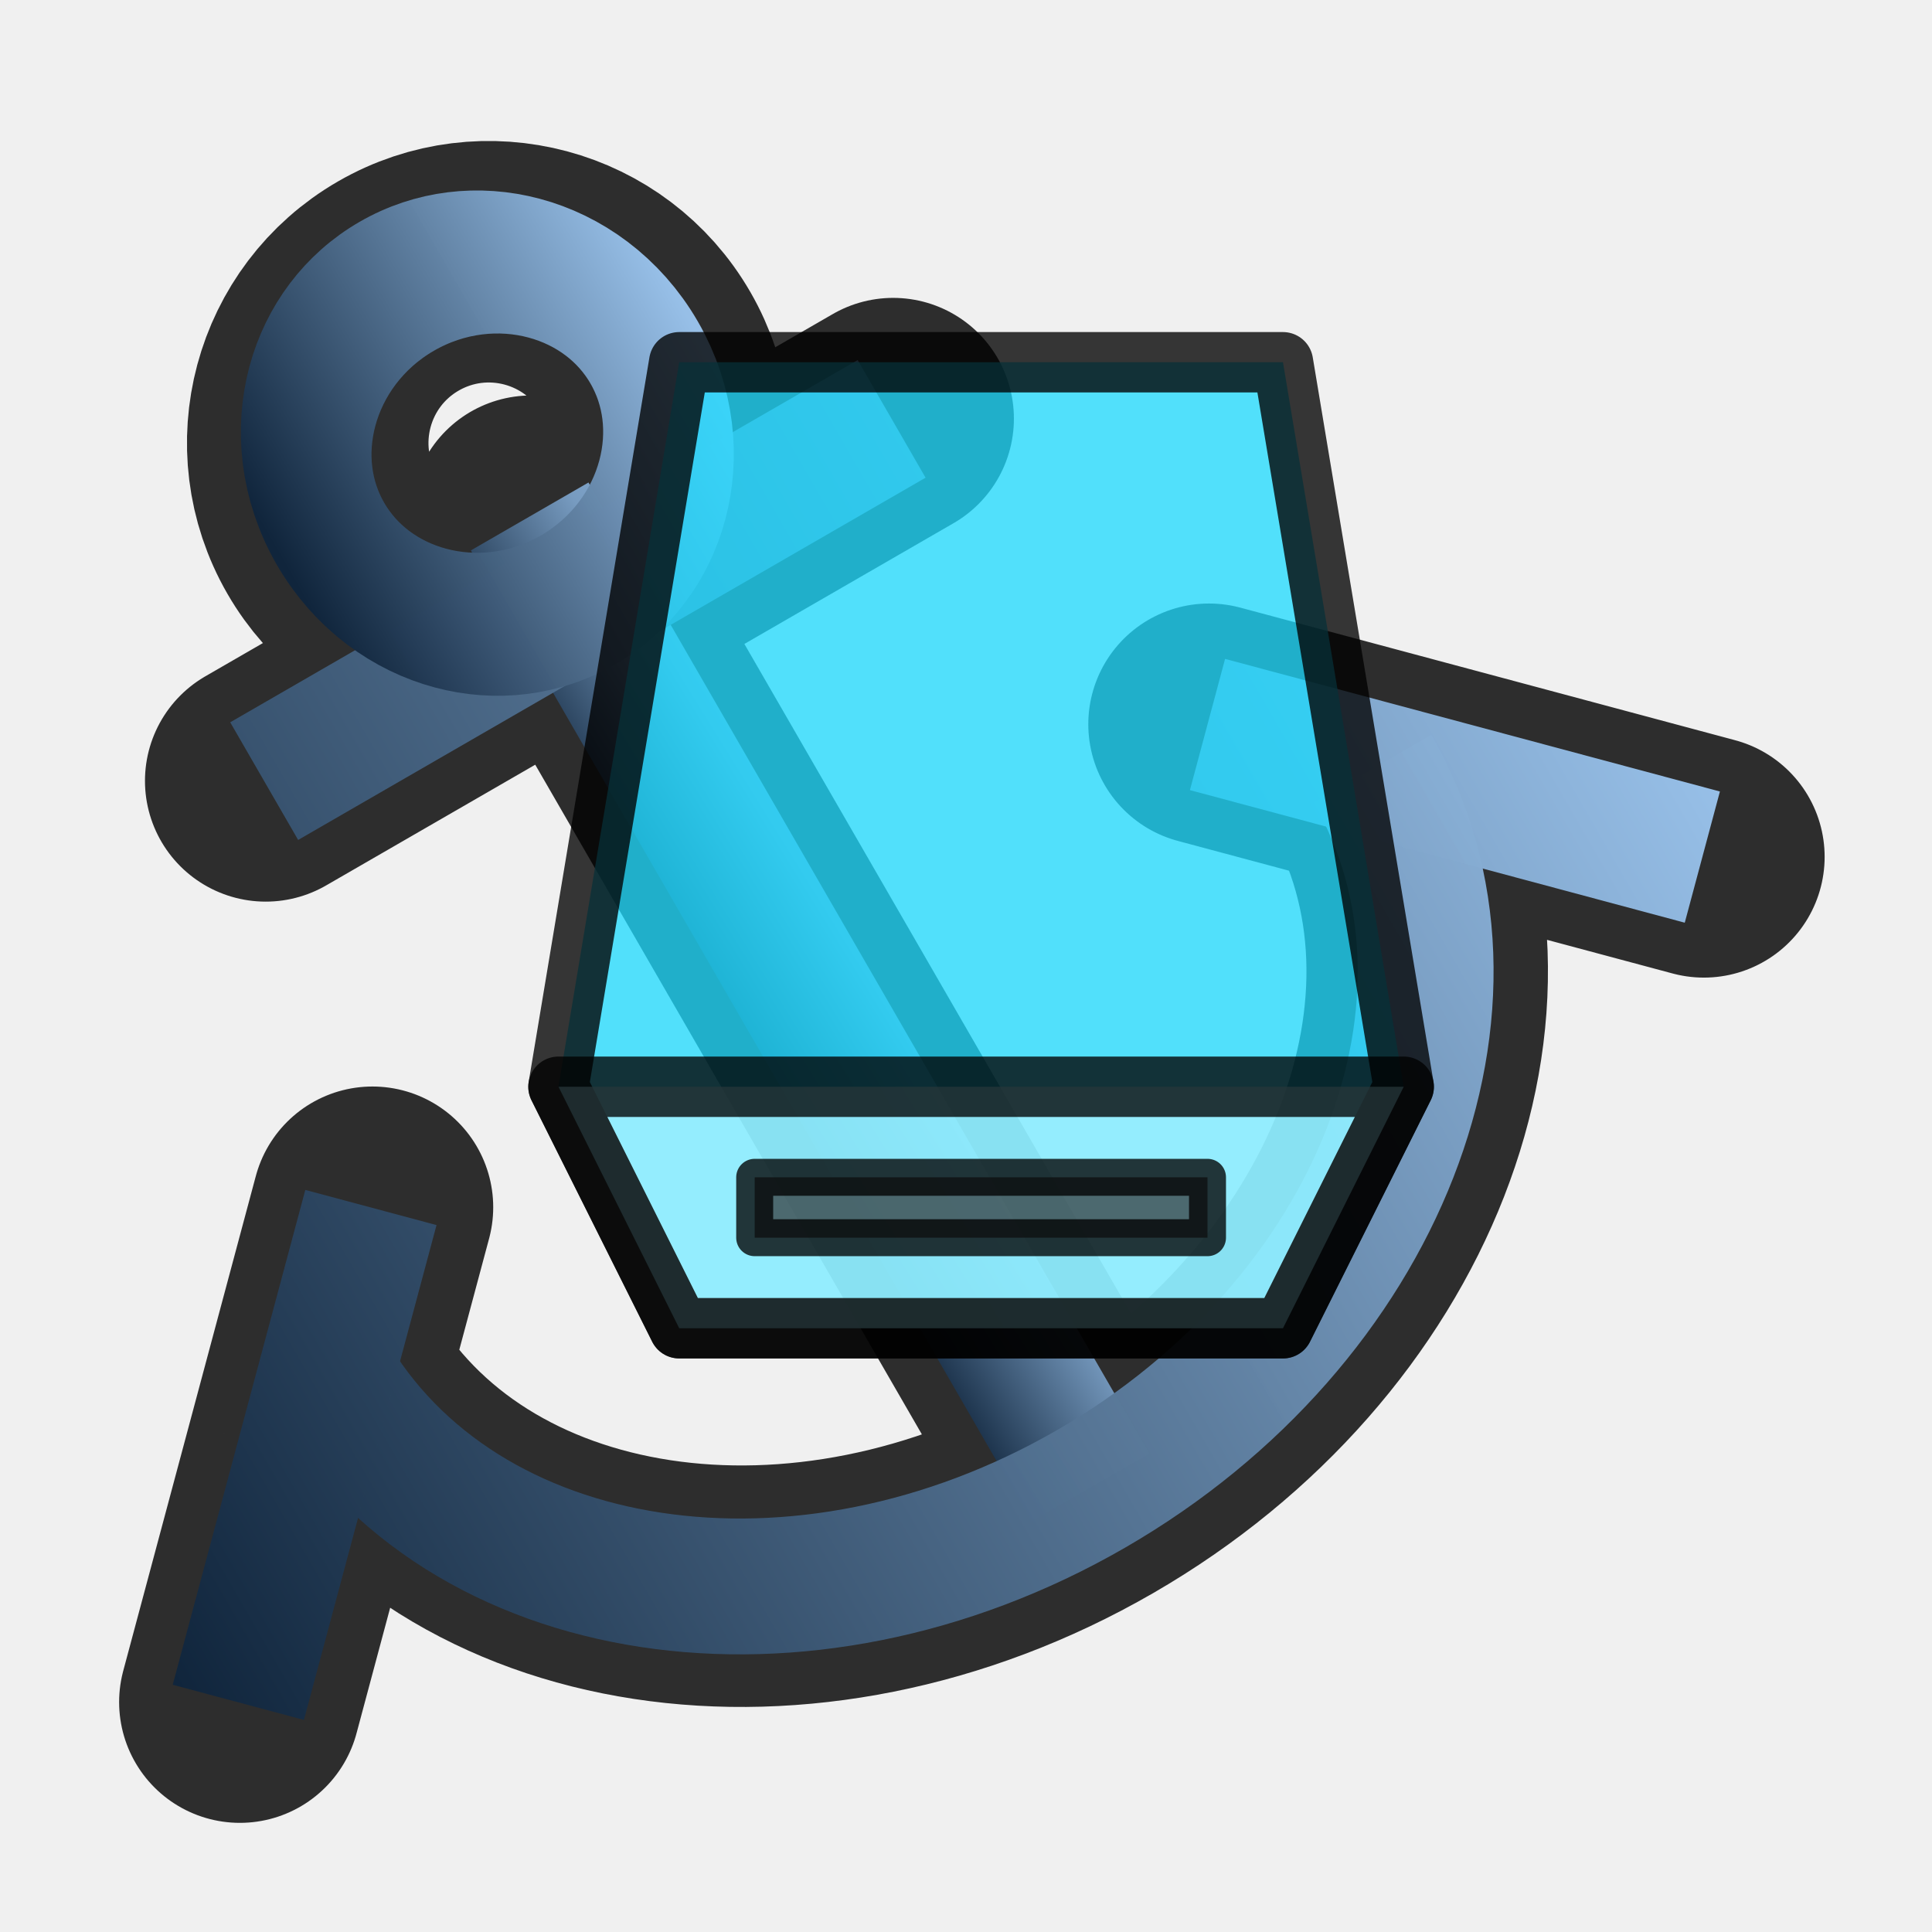
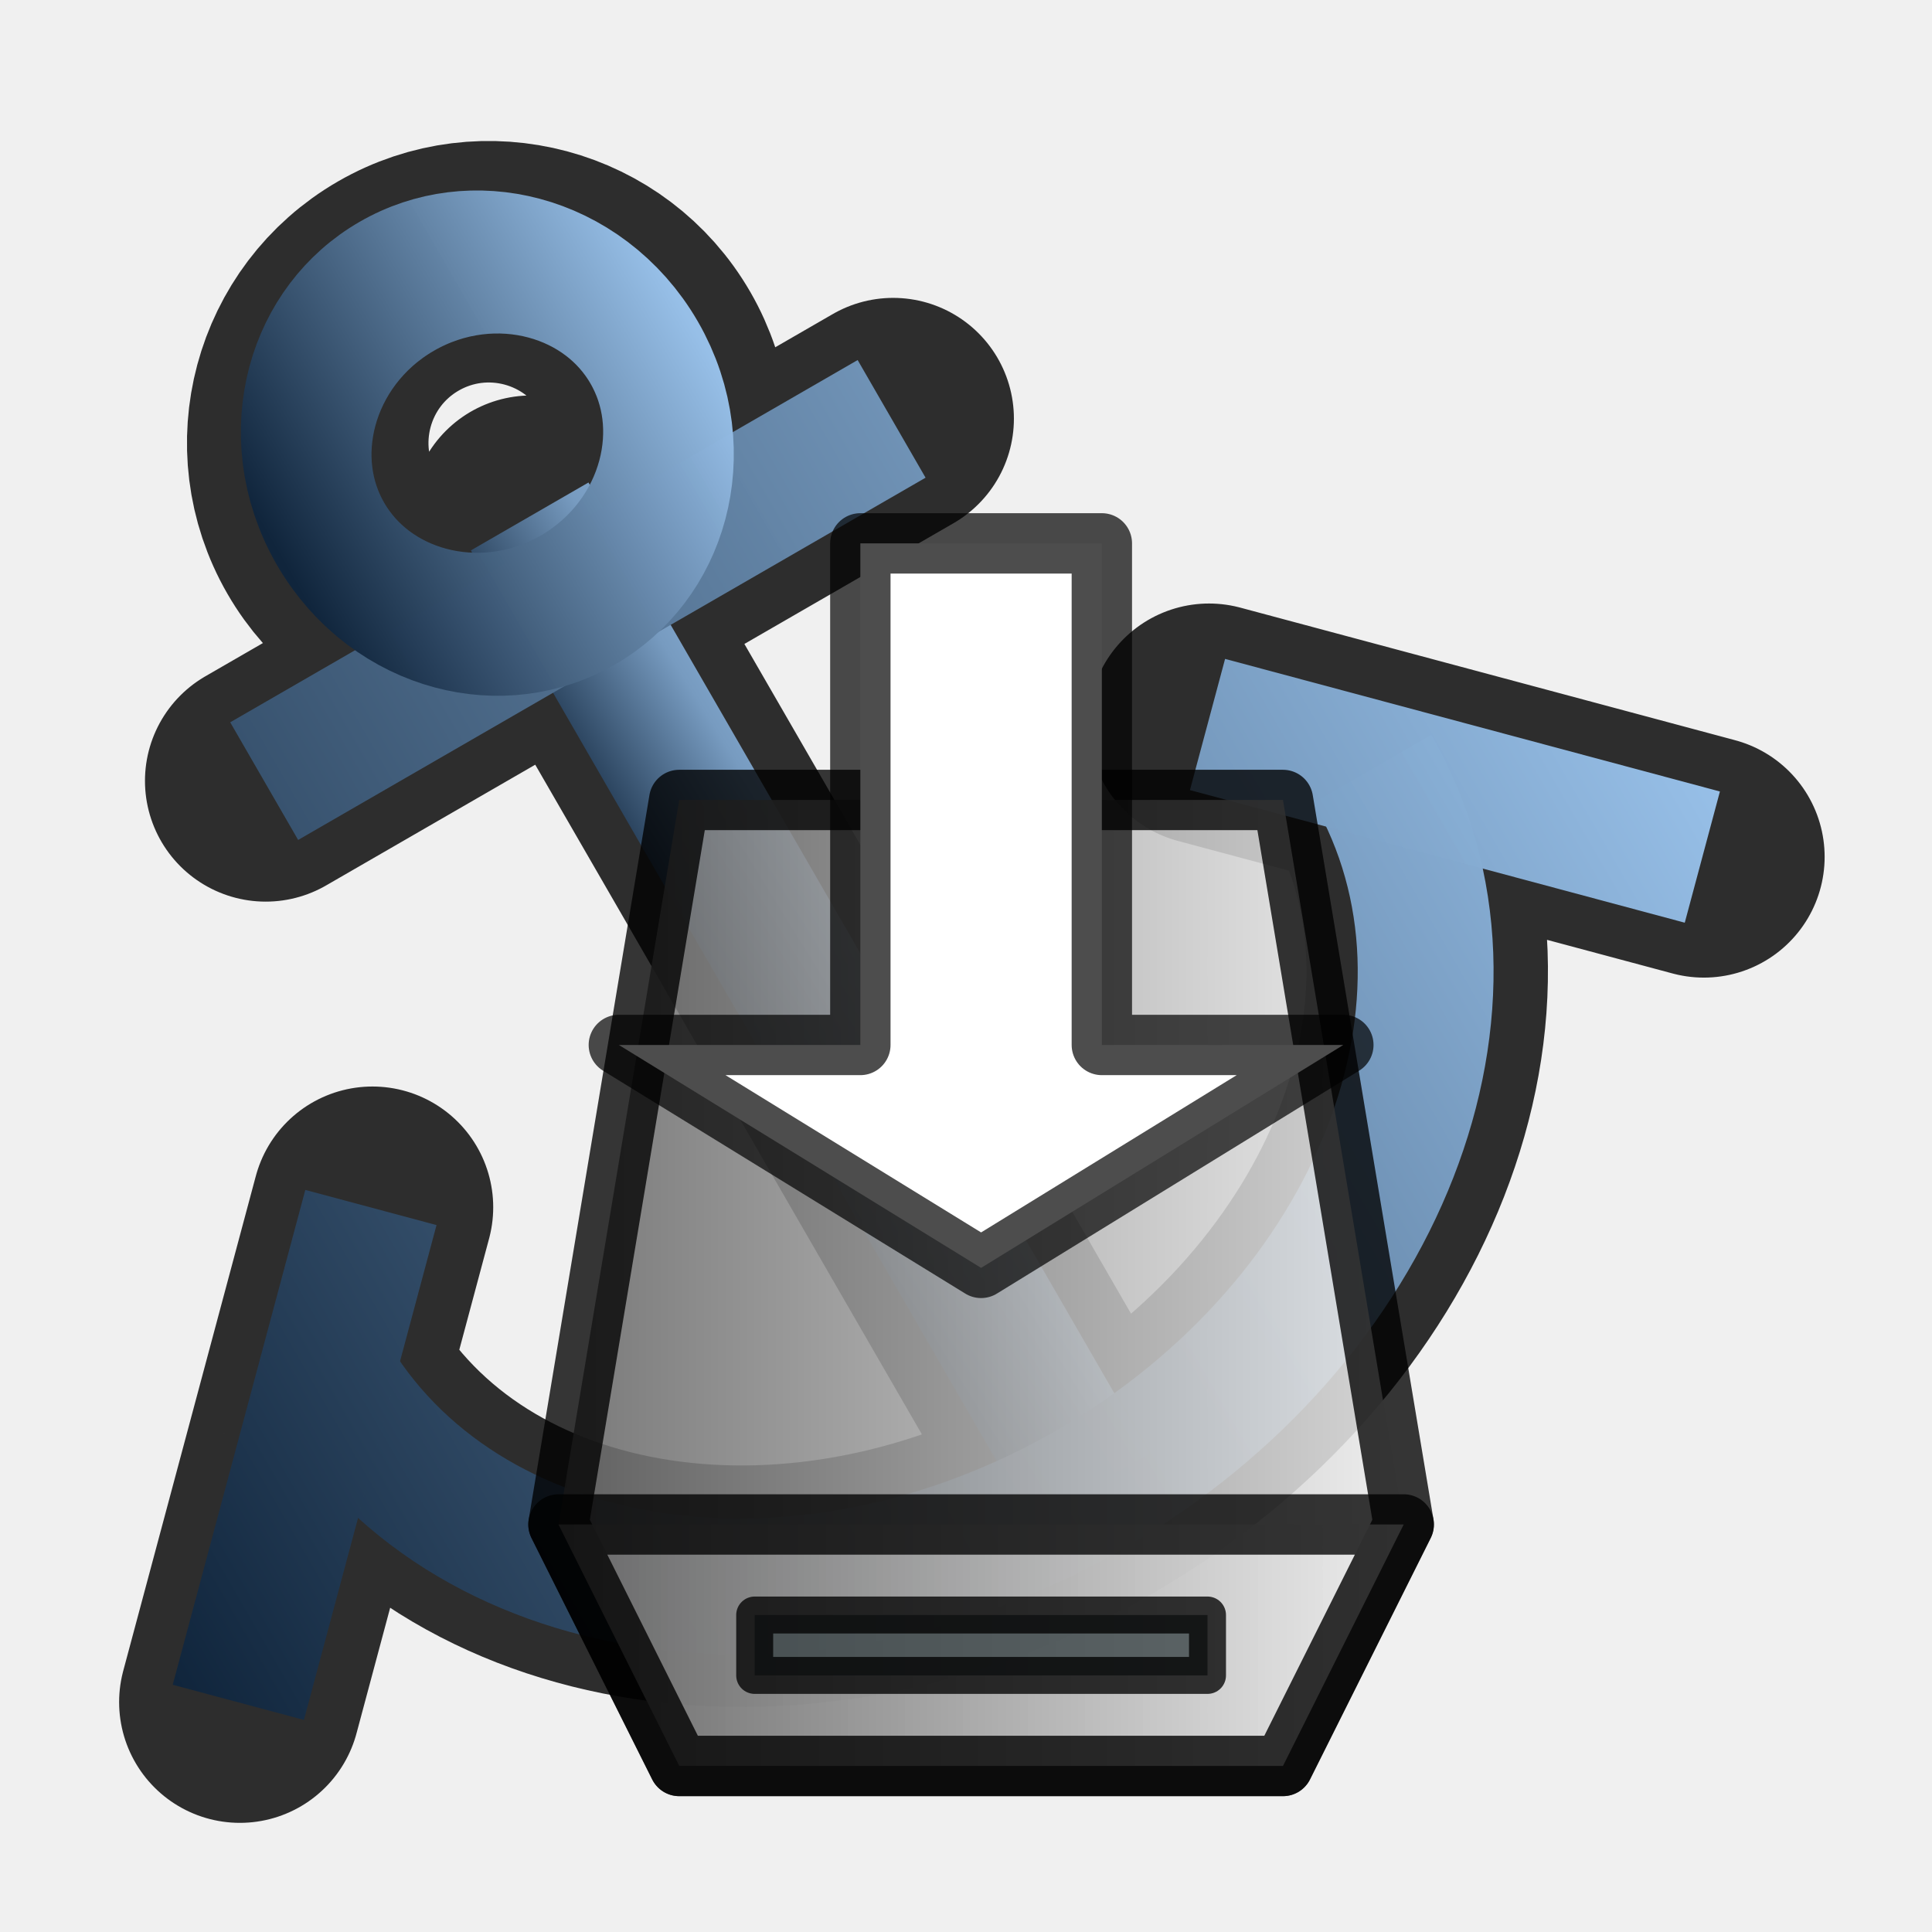
<svg xmlns="http://www.w3.org/2000/svg" xmlns:xlink="http://www.w3.org/1999/xlink" width="256" height="256" id="svg2" version="1.1">
  <defs id="defs4">
+     <linearGradient id="linearGradient4070">
+       <stop style="stop-color:#636363;stop-opacity:0.88;" offset="0" id="stop4072" />
+       <stop style="stop-color:#f2f2f2;stop-opacity:0.88;" offset="1" id="stop4074" />
+     </linearGradient>
    <linearGradient id="linearGradient7007">
      <stop style="stop-color:#10253c;stop-opacity:1;" offset="0" id="stop7009" />
      <stop id="stop7013" offset="0.56" style="stop-color:#779bc0;stop-opacity:1;" />
      <stop style="stop-color:#98c1ea;stop-opacity:1" offset="1" id="stop7011" />
    </linearGradient>
    <linearGradient id="linearGradient6997">
      <stop id="stop6999" offset="0" style="stop-color:#10253c;stop-opacity:1;" />
      <stop id="stop7001" offset="1" style="stop-color:#98c1ea;stop-opacity:1" />
    </linearGradient>
    <marker orient="auto" refY="0.0" refX="0.0" id="DotM" style="overflow:visible">
      <path id="path4333" d="M -2.5,-1.0 C -2.5,1.76 -4.74,4.0 -7.5,4.0 C -10.26,4.0 -12.5,1.76 -12.5,-1.0 C -12.5,-3.76 -10.26,-6.0 -7.5,-6.0 C -4.74,-6.0 -2.5,-3.76 -2.5,-1.0 z " style="fill-rule:evenodd;stroke:#000000;stroke-width:1.0pt;marker-start:none;marker-end:none" transform="scale(0.4) translate(7.4, 1)" />
    </marker>
    <marker orient="auto" refY="0.0" refX="0.0" id="Arrow1Lstart" style="overflow:visible">
      <path id="path4268" d="M 0.0,0.0 L 5.0,-5.0 L -12.5,0.0 L 5.0,5.0 L 0.0,0.0 z " style="fill-rule:evenodd;stroke:#000000;stroke-width:1.0pt;marker-start:none" transform="scale(0.8) translate(12.5,0)" />
    </marker>
    <linearGradient id="linearGradient3613">
      <stop style="stop-color:#10253c;stop-opacity:1;" offset="0" id="stop3615" />
      <stop style="stop-color:#98c1ea;stop-opacity:0.984;" offset="1" id="stop3617" />
    </linearGradient>
    <linearGradient xlink:href="#linearGradient3613" id="linearGradient3619" x1="10" y1="944.014" x2="246" y2="944.014" gradientUnits="userSpaceOnUse" spreadMethod="pad" />
    <linearGradient xlink:href="#linearGradient3613" id="linearGradient3621" gradientUnits="userSpaceOnUse" spreadMethod="pad" x1="10" y1="944.014" x2="246" y2="944.014" />
    <linearGradient xlink:href="#linearGradient3613" id="linearGradient3623" gradientUnits="userSpaceOnUse" spreadMethod="pad" x1="10" y1="944.014" x2="246" y2="944.014" />
    <linearGradient xlink:href="#linearGradient3613" id="linearGradient3625" gradientUnits="userSpaceOnUse" spreadMethod="pad" x1="10" y1="944.014" x2="246" y2="944.014" />
    <linearGradient xlink:href="#linearGradient3613" id="linearGradient3627" gradientUnits="userSpaceOnUse" spreadMethod="pad" x1="10" y1="944.014" x2="246" y2="944.014" />
    <linearGradient xlink:href="#linearGradient3613" id="linearGradient3629" gradientUnits="userSpaceOnUse" spreadMethod="pad" x1="10" y1="944.014" x2="246" y2="944.014" />
    <linearGradient xlink:href="#linearGradient3613" id="linearGradient3631" gradientUnits="userSpaceOnUse" spreadMethod="pad" x1="10" y1="944.014" x2="246" y2="944.014" />
    <linearGradient xlink:href="#linearGradient3613" id="linearGradient3635" gradientUnits="userSpaceOnUse" spreadMethod="pad" x1="10" y1="944.014" x2="246" y2="944.014" gradientTransform="matrix(0.8660254,-0.5,0.5,0.8660254,-477.0324,166.6257)" />
    <linearGradient xlink:href="#linearGradient3613" id="linearGradient3638" gradientUnits="userSpaceOnUse" spreadMethod="pad" x1="10" y1="944.014" x2="246" y2="944.014" gradientTransform="matrix(0.8660254,-0.5,0.5,0.8660254,-477.0324,166.6257)" />
    <linearGradient xlink:href="#linearGradient3613" id="linearGradient3641" gradientUnits="userSpaceOnUse" spreadMethod="pad" x1="10" y1="944.014" x2="246" y2="944.014" gradientTransform="matrix(0.8660254,-0.5,0.5,0.8660254,-477.0324,166.6257)" />
    <linearGradient xlink:href="#linearGradient3613" id="linearGradient3647" gradientUnits="userSpaceOnUse" spreadMethod="pad" x1="10" y1="944.014" x2="246" y2="944.014" gradientTransform="matrix(0.8660254,-0.5,0.5,0.8660254,-477.0324,166.6257)" />
    <linearGradient xlink:href="#linearGradient3613" id="linearGradient3656" x1="-270.606" y1="120" x2="-145.394" y2="120" gradientUnits="userSpaceOnUse" />
    <linearGradient xlink:href="#linearGradient7007" id="linearGradient5547" x1="103" y1="943.362" x2="137.205" y2="922.157" gradientUnits="userSpaceOnUse" />
    <linearGradient xlink:href="#linearGradient6997" id="linearGradient6995" x1="85" y1="958.362" x2="103" y2="943.362" gradientUnits="userSpaceOnUse" />
    <linearGradient xlink:href="#linearGradient6997-1" id="linearGradient6995-9" x1="85" y1="958.362" x2="103" y2="943.362" gradientUnits="userSpaceOnUse" />
    <linearGradient id="linearGradient6997-1">
      <stop id="stop6999-0" offset="0" style="stop-color:#10253c;stop-opacity:1;" />
      <stop id="stop7001-9" offset="1" style="stop-color:#98c1ea;stop-opacity:1" />
    </linearGradient>
    <linearGradient id="linearGradient7007-5">
      <stop style="stop-color:#10253c;stop-opacity:1;" offset="0" id="stop7009-6" />
      <stop id="stop7013-2" offset="0.56" style="stop-color:#779bc0;stop-opacity:1;" />
      <stop style="stop-color:#98c1ea;stop-opacity:1" offset="1" id="stop7011-5" />
    </linearGradient>
    <linearGradient id="linearGradient3613-1">
      <stop style="stop-color:#10253c;stop-opacity:1;" offset="0" id="stop3615-7" />
      <stop style="stop-color:#98c1ea;stop-opacity:0.984;" offset="1" id="stop3617-7" />
    </linearGradient>
    <linearGradient id="linearGradient7049">
      <stop style="stop-color:#10253c;stop-opacity:1;" offset="0" id="stop7051" />
      <stop style="stop-color:#98c1ea;stop-opacity:0.984;" offset="1" id="stop7053" />
    </linearGradient>
    <linearGradient id="linearGradient7056">
      <stop style="stop-color:#10253c;stop-opacity:1;" offset="0" id="stop7058" />
      <stop style="stop-color:#98c1ea;stop-opacity:0.984;" offset="1" id="stop7060" />
    </linearGradient>
    <linearGradient id="linearGradient7063">
      <stop style="stop-color:#10253c;stop-opacity:1;" offset="0" id="stop7065" />
      <stop style="stop-color:#98c1ea;stop-opacity:0.984;" offset="1" id="stop7067" />
    </linearGradient>
    <linearGradient xlink:href="#linearGradient3613-1" id="linearGradient3656-9" x1="-270.606" y1="120" x2="-145.394" y2="120" gradientUnits="userSpaceOnUse" />
    <linearGradient id="linearGradient7070">
      <stop style="stop-color:#10253c;stop-opacity:1;" offset="0" id="stop7072" />
      <stop style="stop-color:#98c1ea;stop-opacity:0.984;" offset="1" id="stop7074" />
    </linearGradient>
+     <linearGradient xlink:href="#linearGradient4070" id="linearGradient4076" x1="70" y1="1014.362" x2="190" y2="1014.362" gradientUnits="userSpaceOnUse" />
+     <linearGradient xlink:href="#linearGradient4070" id="linearGradient4078" x1="70" y1="966.362" x2="190" y2="966.362" gradientUnits="userSpaceOnUse" />
  </defs>
  <g id="layer1" transform="translate(0,-796.3622)">
    <g transform="translate(-474.4256,-138.1364)" id="g7015-1" style="stroke:#000000;stroke-width:32;stroke-linecap:round;stroke-miterlimit:0.55;stroke-opacity:0.695;stroke-dasharray:none">
      <path id="path3646-3" style="fill:none;stroke:#000000;stroke-width:32;stroke-linecap:round;stroke-linejoin:miter;stroke-miterlimit:0.55;stroke-opacity:0.812;stroke-dasharray:none;marker-start:none;marker-mid:none;marker-end:none" d="m 559.989,981.184 c 6.627,11.479 2.694,26.157 -8.785,32.785 -11.479,6.627 -26.157,2.694 -32.785,-8.785 -6.627,-11.479 -2.694,-26.157 8.785,-32.785 11.479,-6.627 26.157,-2.694 32.785,8.785 z m -50.354,56.785 83.138,-48 m 107.426,58.067 -65.569,-17.569 m -128.42,129.569 17.569,-65.569 m 132.708,-58.144 c 17.673,30.611 0.981,73.334 -37.282,95.426 -38.263,22.091 -83.609,15.185 -101.282,-15.426 m 26.891,-113.423 74.281,128.659" />
    </g>
    <g id="g7015" transform="translate(-7.42563,-6.49742)">
      <path id="path3623" d="M 77.609,871.293 151.891,999.952" style="fill:url(#linearGradient6995);fill-opacity:1;stroke:url(#linearGradient5547);stroke-width:18;stroke-linecap:butt;stroke-linejoin:miter;stroke-miterlimit:4;stroke-opacity:1;stroke-dasharray:none;marker-start:none;marker-mid:none;marker-end:none" />
      <path id="path2839" d="m 189.282,904.716 c 17.673,30.611 0.981,73.334 -37.282,95.426 -38.263,22.091 -83.609,15.185 -101.282,-15.426" style="fill:none;stroke:url(#linearGradient3647);stroke-width:18;stroke-linecap:butt;stroke-linejoin:miter;stroke-miterlimit:4;stroke-opacity:1;stroke-dasharray:none;marker-start:none;marker-mid:none;marker-end:none" />
      <path id="path3625" d="M 39.005,1028.429 56.574,962.86" style="fill:none;stroke:url(#linearGradient3641);stroke-width:18;stroke-linecap:butt;stroke-linejoin:miter;stroke-miterlimit:4;stroke-opacity:1;stroke-dasharray:none;marker-start:none;marker-mid:none;marker-end:none" />
      <path id="path3629" d="M 232.995,916.429 167.426,898.86" style="fill:none;stroke:url(#linearGradient3638);stroke-width:18;stroke-linecap:butt;stroke-linejoin:miter;stroke-miterlimit:4;stroke-opacity:1;stroke-dasharray:none;marker-start:none;marker-mid:none;marker-end:none" />
      <path id="path3633" d="M 42.431,906.362 125.569,858.362" style="fill:none;stroke:url(#linearGradient3635);stroke-width:18;stroke-linecap:butt;stroke-linejoin:miter;stroke-miterlimit:4;stroke-opacity:1;stroke-dasharray:none;marker-start:none;marker-mid:none;marker-end:none" />
      <path id="path3646" d="m -160,120 c 0,22.091 -21.49,40 -48,40 -26.51,0 -48,-17.909 -48,-40 0,-22.091 21.49,-40 48,-40 26.51,0 48,17.909 48,40 z" style="fill:none;stroke:url(#linearGradient3656);stroke-width:32.863;stroke-linecap:butt;stroke-linejoin:miter;stroke-miterlimit:4;stroke-opacity:1;stroke-dasharray:none;marker-start:none;marker-mid:none;marker-end:none" transform="matrix(0.4330127,-0.25,0.3,0.5196152,126.0666,747.2237)" />
    </g>
-     <path style="fill:#1ddcff;fill-opacity:0.747;stroke:#000000;stroke-width:8;stroke-linecap:round;stroke-linejoin:round;stroke-miterlimit:4;stroke-opacity:0.781;stroke-dasharray:none" d="m 90,844.362 80,0 16,96 -16,32 -80,0 -16,-32 16,-96 z" id="path3688" />
-     <path style="fill:#acf2ff;fill-opacity:0.747;stroke:#000000;stroke-width:8;stroke-linecap:round;stroke-linejoin:round;stroke-miterlimit:4;stroke-opacity:0.775;stroke-dasharray:none" d="m 74,940.362 112,0 -16,32 -80,0 -16,-32 z" id="path3692" />
-     <rect style="fill:#374244;fill-opacity:0.766;stroke:#000000;stroke-width:4.899;stroke-linecap:round;stroke-linejoin:round;stroke-miterlimit:4;stroke-opacity:0.775;stroke-dasharray:none" id="rect3711" width="60" height="8" x="100" y="952.362" />
+     <path style="fill:url(#linearGradient4078);fill-opacity:1;stroke:#000000;stroke-width:8;stroke-linecap:round;stroke-linejoin:round;stroke-miterlimit:4;stroke-opacity:0.781;stroke-dasharray:none" d="m 90,902.362 80,0 16,96 -16,32 -80,0 -16,-32 16,-96 z" id="path3688" />
+     <path style="fill:url(#linearGradient4076);fill-opacity:1;stroke:#000000;stroke-width:8;stroke-linecap:round;stroke-linejoin:round;stroke-miterlimit:4;stroke-opacity:0.775;stroke-dasharray:none" d="m 74,998.362 112,0 -16,32 -80,0 -16,-32 z" id="path3692" />
+     <rect style="fill:#374244;fill-opacity:0.766;stroke:#000000;stroke-width:4.899;stroke-linecap:round;stroke-linejoin:round;stroke-miterlimit:4;stroke-opacity:0.775;stroke-dasharray:none" id="rect3711" width="60" height="8" x="100" y="1010.362" />
+     <path style="fill:#ffffff;fill-opacity:1;stroke:#000000;stroke-width:8;stroke-linecap:round;stroke-linejoin:round;stroke-miterlimit:0.55;stroke-opacity:0.697;stroke-dasharray:none" d="m 114,868.362 0,66.462 -32,0 48,29.538 48,-29.538 -32,0 0,-66.462 -32,0 z" id="rect2905" />
  </g>
</svg>
